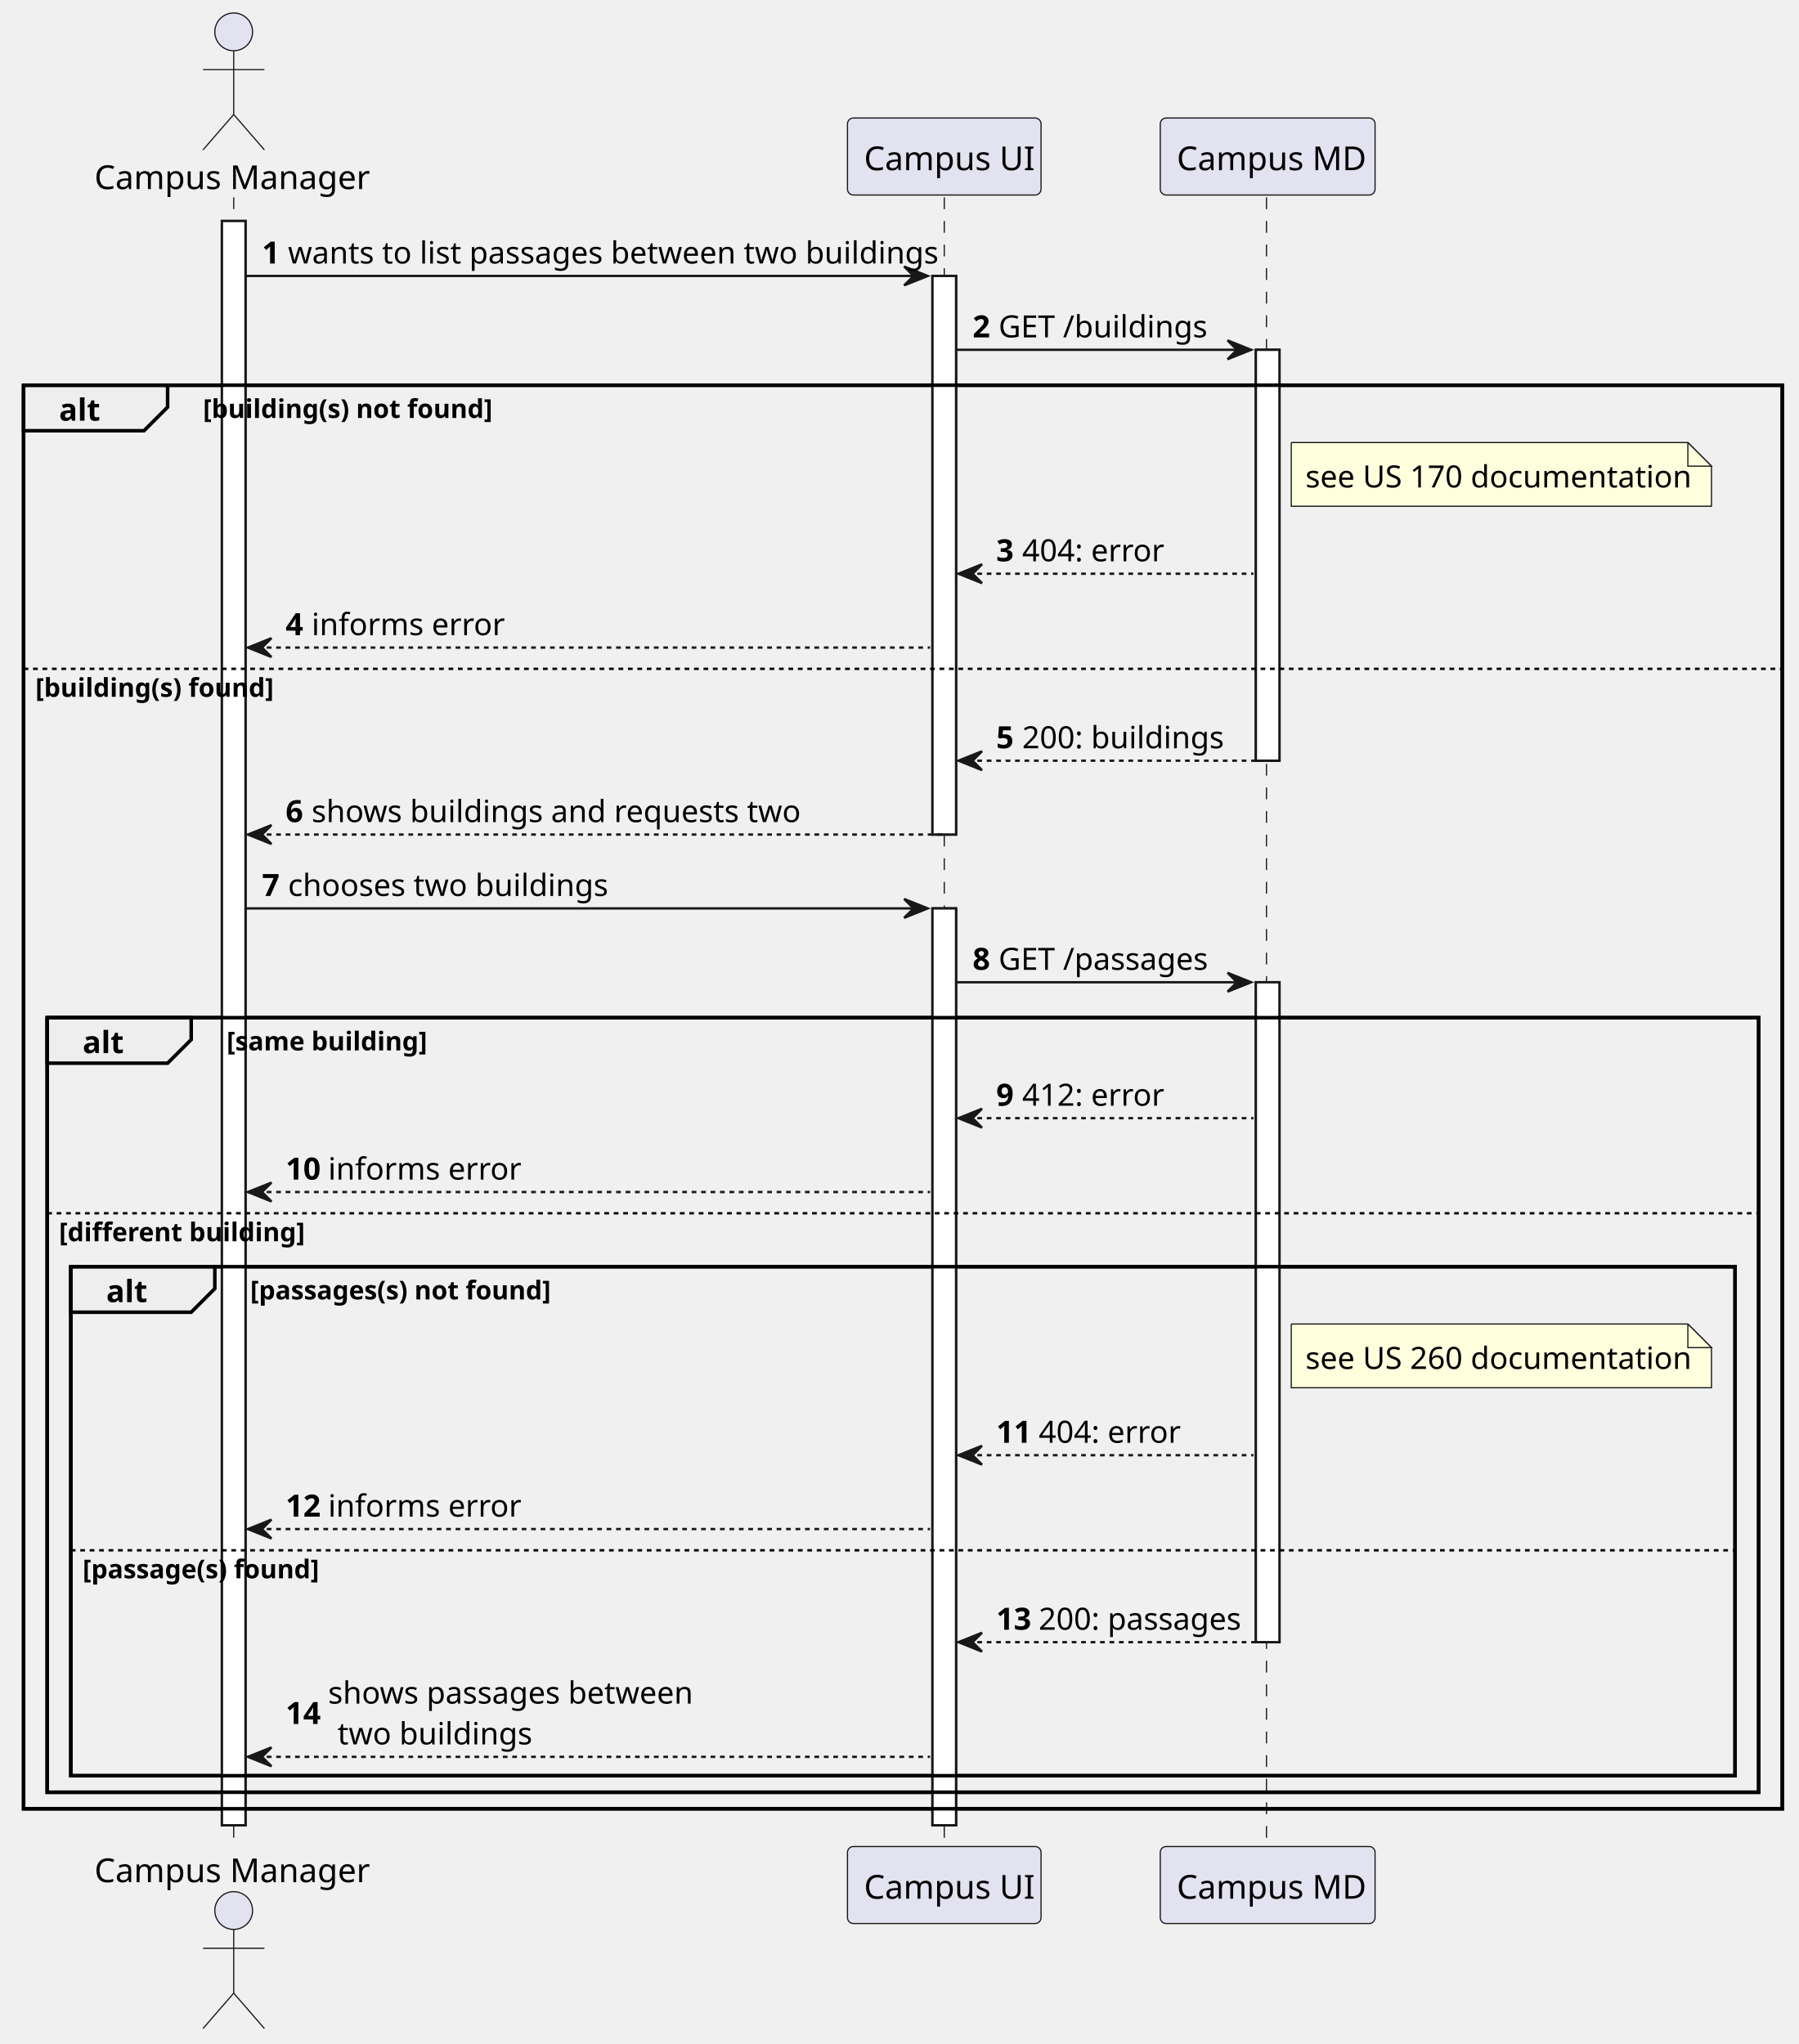
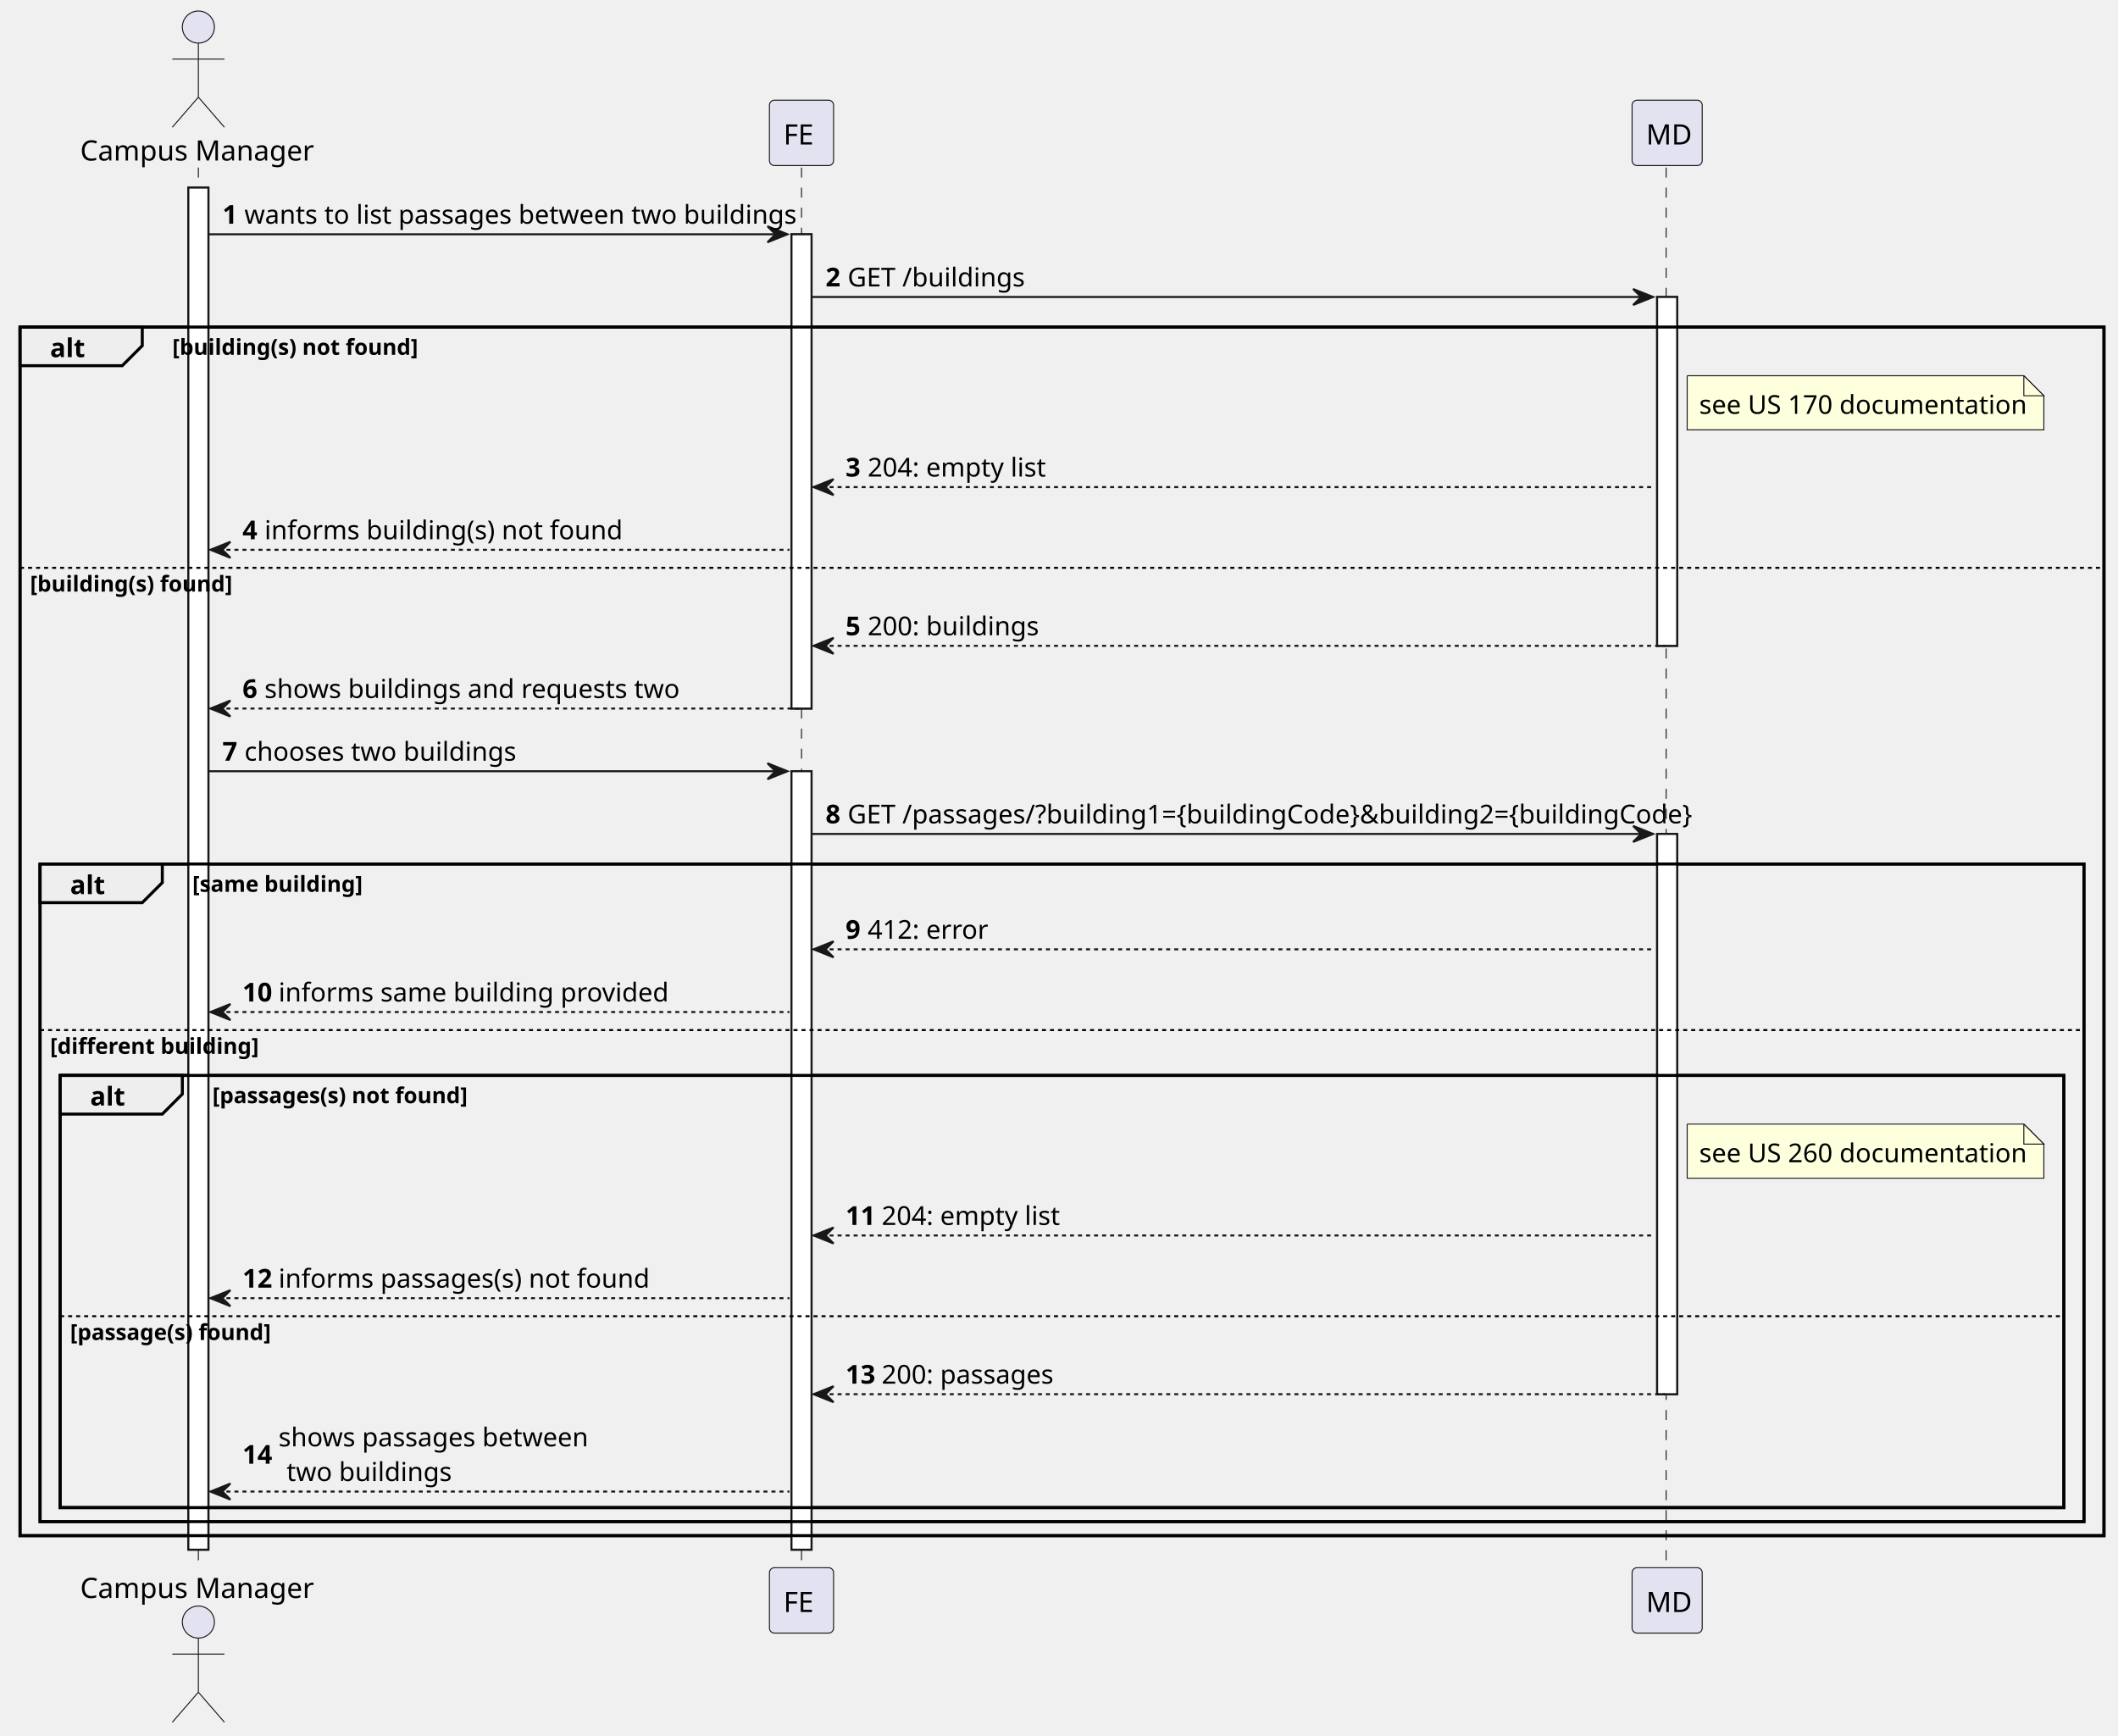
- <svg xmlns="http://www.w3.org/2000/svg" contentStyleType="text/css" height="866px" preserveAspectRatio="none" style="width:762px;height:866px;background:#FFFFFF;" version="1.1" viewBox="0 0 762 866" width="762px" zoomAndPan="magnify">
+ <svg xmlns="http://www.w3.org/2000/svg" contentStyleType="text/css" height="866px" preserveAspectRatio="none" style="width:1057px;height:866px;background:#FFFFFF;" version="1.1" viewBox="0 0 1057 866" width="1057px" zoomAndPan="magnify">
  <defs />
  <g>
    <rect fill="#FFFFFF" height="679.713" style="stroke:#181818;stroke-width:1.0;" width="10" x="94" y="93.621" />
    <rect fill="#FFFFFF" height="236.668" style="stroke:#181818;stroke-width:1.0;" width="10" x="395" y="116.912" />
    <rect fill="#FFFFFF" height="388.463" style="stroke:#181818;stroke-width:1.0;" width="10" x="395" y="384.871" />
-     <rect fill="#FFFFFF" height="174.086" style="stroke:#181818;stroke-width:1.0;" width="10" x="532" y="148.203" />
-     <rect fill="#FFFFFF" height="279.59" style="stroke:#181818;stroke-width:1.0;" width="10" x="532" y="416.162" />
-     <rect fill="none" height="603.131" style="stroke:#000000;stroke-width:1.5;" width="745" x="10" y="163.203" />
-     <rect fill="none" height="328.172" style="stroke:#000000;stroke-width:1.5;" width="725" x="20" y="431.162" />
-     <rect fill="none" height="215.668" style="stroke:#000000;stroke-width:1.5;" width="705" x="30" y="536.666" />
+     <rect fill="#FFFFFF" height="174.086" style="stroke:#181818;stroke-width:1.0;" width="10" x="827" y="148.203" />
+     <rect fill="#FFFFFF" height="279.59" style="stroke:#181818;stroke-width:1.0;" width="10" x="827" y="416.162" />
+     <rect fill="none" height="603.131" style="stroke:#000000;stroke-width:1.5;" width="1040" x="10" y="163.203" />
+     <rect fill="none" height="328.172" style="stroke:#000000;stroke-width:1.5;" width="1020" x="20" y="431.162" />
+     <rect fill="none" height="215.668" style="stroke:#000000;stroke-width:1.5;" width="1000" x="30" y="536.666" />
    <line style="stroke:#181818;stroke-width:0.5;stroke-dasharray:5.0,5.0;" x1="99" x2="99" y1="83.621" y2="783.334" />
    <line style="stroke:#181818;stroke-width:0.5;stroke-dasharray:5.0,5.0;" x1="400" x2="400" y1="83.621" y2="783.334" />
-     <line style="stroke:#181818;stroke-width:0.5;stroke-dasharray:5.0,5.0;" x1="536.5" x2="536.5" y1="83.621" y2="783.334" />
+     <line style="stroke:#181818;stroke-width:0.5;stroke-dasharray:5.0,5.0;" x1="831.5" x2="831.5" y1="83.621" y2="783.334" />
    <text fill="#000000" font-family="sans-serif" font-size="14" lengthAdjust="spacing" textLength="112" x="40" y="80.107">Campus Manager</text>
    <ellipse cx="99" cy="13.5" fill="#E2E2F0" rx="8" ry="8" style="stroke:#181818;stroke-width:0.5;" />
    <path d="M99,21.5 L99,48.5 M86,29.5 L112,29.5 M99,48.5 L86,63.5 M99,48.5 L112,63.5 " fill="none" style="stroke:#181818;stroke-width:0.5;" />
    <text fill="#000000" font-family="sans-serif" font-size="14" lengthAdjust="spacing" textLength="112" x="40" y="797.441">Campus Manager</text>
    <ellipse cx="99" cy="809.455" fill="#E2E2F0" rx="8" ry="8" style="stroke:#181818;stroke-width:0.5;" />
    <path d="M99,817.455 L99,844.455 M86,825.455 L112,825.455 M99,844.455 L86,859.455 M99,844.455 L112,859.455 " fill="none" style="stroke:#181818;stroke-width:0.5;" />
-     <rect fill="#E2E2F0" height="32.621" rx="2.5" ry="2.5" style="stroke:#181818;stroke-width:0.5;" width="82" x="359" y="50" />
-     <text fill="#000000" font-family="sans-serif" font-size="14" lengthAdjust="spacing" textLength="68" x="366" y="72.107">Campus UI</text>
-     <rect fill="#E2E2F0" height="32.621" rx="2.5" ry="2.5" style="stroke:#181818;stroke-width:0.5;" width="82" x="359" y="782.334" />
-     <text fill="#000000" font-family="sans-serif" font-size="14" lengthAdjust="spacing" textLength="68" x="366" y="804.441">Campus UI</text>
-     <rect fill="#E2E2F0" height="32.621" rx="2.5" ry="2.5" style="stroke:#181818;stroke-width:0.5;" width="91" x="491.5" y="50" />
-     <text fill="#000000" font-family="sans-serif" font-size="14" lengthAdjust="spacing" textLength="77" x="498.5" y="72.107">Campus MD</text>
-     <rect fill="#E2E2F0" height="32.621" rx="2.5" ry="2.5" style="stroke:#181818;stroke-width:0.5;" width="91" x="491.5" y="782.334" />
-     <text fill="#000000" font-family="sans-serif" font-size="14" lengthAdjust="spacing" textLength="77" x="498.5" y="804.441">Campus MD</text>
+     <rect fill="#E2E2F0" height="32.621" rx="2.5" ry="2.5" style="stroke:#181818;stroke-width:0.5;" width="32" x="384" y="50" />
+     <text fill="#000000" font-family="sans-serif" font-size="14" lengthAdjust="spacing" textLength="18" x="391" y="72.107">FE</text>
+     <rect fill="#E2E2F0" height="32.621" rx="2.5" ry="2.5" style="stroke:#181818;stroke-width:0.5;" width="32" x="384" y="782.334" />
+     <text fill="#000000" font-family="sans-serif" font-size="14" lengthAdjust="spacing" textLength="18" x="391" y="804.441">FE</text>
+     <rect fill="#E2E2F0" height="32.621" rx="2.5" ry="2.5" style="stroke:#181818;stroke-width:0.5;" width="35" x="814.5" y="50" />
+     <text fill="#000000" font-family="sans-serif" font-size="14" lengthAdjust="spacing" textLength="21" x="821.5" y="72.107">MD</text>
+     <rect fill="#E2E2F0" height="32.621" rx="2.5" ry="2.5" style="stroke:#181818;stroke-width:0.5;" width="35" x="814.5" y="782.334" />
+     <text fill="#000000" font-family="sans-serif" font-size="14" lengthAdjust="spacing" textLength="21" x="821.5" y="804.441">MD</text>
    <rect fill="#FFFFFF" height="679.713" style="stroke:#181818;stroke-width:1.0;" width="10" x="94" y="93.621" />
    <rect fill="#FFFFFF" height="236.668" style="stroke:#181818;stroke-width:1.0;" width="10" x="395" y="116.912" />
    <rect fill="#FFFFFF" height="388.463" style="stroke:#181818;stroke-width:1.0;" width="10" x="395" y="384.871" />
-     <rect fill="#FFFFFF" height="174.086" style="stroke:#181818;stroke-width:1.0;" width="10" x="532" y="148.203" />
-     <rect fill="#FFFFFF" height="279.59" style="stroke:#181818;stroke-width:1.0;" width="10" x="532" y="416.162" />
+     <rect fill="#FFFFFF" height="174.086" style="stroke:#181818;stroke-width:1.0;" width="10" x="827" y="148.203" />
+     <rect fill="#FFFFFF" height="279.59" style="stroke:#181818;stroke-width:1.0;" width="10" x="827" y="416.162" />
    <polygon fill="#181818" points="383,112.912,393,116.912,383,120.912,387,116.912" style="stroke:#181818;stroke-width:1.0;" />
    <line style="stroke:#181818;stroke-width:1.0;" x1="104" x2="389" y1="116.912" y2="116.912" />
    <text fill="#000000" font-family="sans-serif" font-size="13" font-weight="bold" lengthAdjust="spacing" textLength="7" x="111" y="111.649">1</text>
    <text fill="#000000" font-family="sans-serif" font-size="13" lengthAdjust="spacing" textLength="261" x="122" y="111.649">wants to list passages between two buildings</text>
-     <polygon fill="#181818" points="520,144.203,530,148.203,520,152.203,524,148.203" style="stroke:#181818;stroke-width:1.0;" />
-     <line style="stroke:#181818;stroke-width:1.0;" x1="405" x2="526" y1="148.203" y2="148.203" />
+     <polygon fill="#181818" points="815,144.203,825,148.203,815,152.203,819,148.203" style="stroke:#181818;stroke-width:1.0;" />
+     <line style="stroke:#181818;stroke-width:1.0;" x1="405" x2="821" y1="148.203" y2="148.203" />
    <text fill="#000000" font-family="sans-serif" font-size="13" font-weight="bold" lengthAdjust="spacing" textLength="7" x="412" y="142.94">2</text>
    <text fill="#000000" font-family="sans-serif" font-size="13" lengthAdjust="spacing" textLength="85" x="423" y="142.94">GET /buildings</text>
    <path d="M10,163.203 L71,163.203 L71,172.494 L61,182.494 L10,182.494 L10,163.203 " fill="#EEEEEE" style="stroke:#000000;stroke-width:1.5;" />
-     <rect fill="none" height="603.131" style="stroke:#000000;stroke-width:1.5;" width="745" x="10" y="163.203" />
+     <rect fill="none" height="603.131" style="stroke:#000000;stroke-width:1.5;" width="1040" x="10" y="163.203" />
    <text fill="#000000" font-family="sans-serif" font-size="13" font-weight="bold" lengthAdjust="spacing" textLength="16" x="25" y="178.231">alt</text>
    <text fill="#000000" font-family="sans-serif" font-size="11" font-weight="bold" lengthAdjust="spacing" textLength="123" x="86" y="177.073">[building(s) not found]</text>
-     <path d="M547,187.494 L547,214.494 L725,214.494 L725,197.494 L715,187.494 L547,187.494 " fill="#FEFFDD" style="stroke:#181818;stroke-width:0.5;" />
-     <path d="M715,187.494 L715,197.494 L725,197.494 L715,187.494 " fill="#FEFFDD" style="stroke:#181818;stroke-width:0.5;" />
-     <text fill="#000000" font-family="sans-serif" font-size="13" lengthAdjust="spacing" textLength="157" x="553" y="206.523">see US 170 documentation</text>
+     <path d="M842,187.494 L842,214.494 L1020,214.494 L1020,197.494 L1010,187.494 L842,187.494 " fill="#FEFFDD" style="stroke:#181818;stroke-width:0.5;" />
+     <path d="M1010,187.494 L1010,197.494 L1020,197.494 L1010,187.494 " fill="#FEFFDD" style="stroke:#181818;stroke-width:0.5;" />
+     <text fill="#000000" font-family="sans-serif" font-size="13" lengthAdjust="spacing" textLength="157" x="848" y="206.523">see US 170 documentation</text>
    <polygon fill="#181818" points="416,239.076,406,243.076,416,247.076,412,243.076" style="stroke:#181818;stroke-width:1.0;" />
-     <line style="stroke:#181818;stroke-width:1.0;stroke-dasharray:2.0,2.0;" x1="410" x2="531" y1="243.076" y2="243.076" />
+     <line style="stroke:#181818;stroke-width:1.0;stroke-dasharray:2.0,2.0;" x1="410" x2="826" y1="243.076" y2="243.076" />
    <text fill="#000000" font-family="sans-serif" font-size="13" font-weight="bold" lengthAdjust="spacing" textLength="7" x="422" y="237.814">3</text>
-     <text fill="#000000" font-family="sans-serif" font-size="13" lengthAdjust="spacing" textLength="55" x="433" y="237.814">404: error</text>
+     <text fill="#000000" font-family="sans-serif" font-size="13" lengthAdjust="spacing" textLength="86" x="433" y="237.814">204: empty list</text>
    <polygon fill="#181818" points="115,270.367,105,274.367,115,278.367,111,274.367" style="stroke:#181818;stroke-width:1.0;" />
    <line style="stroke:#181818;stroke-width:1.0;stroke-dasharray:2.0,2.0;" x1="109" x2="394" y1="274.367" y2="274.367" />
    <text fill="#000000" font-family="sans-serif" font-size="13" font-weight="bold" lengthAdjust="spacing" textLength="7" x="121" y="269.104">4</text>
-     <text fill="#000000" font-family="sans-serif" font-size="13" lengthAdjust="spacing" textLength="72" x="132" y="269.104">informs error</text>
-     <line style="stroke:#000000;stroke-width:1.0;stroke-dasharray:2.0,2.0;" x1="10" x2="755" y1="283.367" y2="283.367" />
+     <text fill="#000000" font-family="sans-serif" font-size="13" lengthAdjust="spacing" textLength="162" x="132" y="269.104">informs building(s) not found</text>
+     <line style="stroke:#000000;stroke-width:1.0;stroke-dasharray:2.0,2.0;" x1="10" x2="1050" y1="283.367" y2="283.367" />
    <text fill="#000000" font-family="sans-serif" font-size="11" font-weight="bold" lengthAdjust="spacing" textLength="102" x="15" y="295.237">[building(s) found]</text>
    <polygon fill="#181818" points="416,318.289,406,322.289,416,326.289,412,322.289" style="stroke:#181818;stroke-width:1.0;" />
-     <line style="stroke:#181818;stroke-width:1.0;stroke-dasharray:2.0,2.0;" x1="410" x2="536" y1="322.289" y2="322.289" />
+     <line style="stroke:#181818;stroke-width:1.0;stroke-dasharray:2.0,2.0;" x1="410" x2="831" y1="322.289" y2="322.289" />
    <text fill="#000000" font-family="sans-serif" font-size="13" font-weight="bold" lengthAdjust="spacing" textLength="7" x="422" y="317.026">5</text>
    <text fill="#000000" font-family="sans-serif" font-size="13" lengthAdjust="spacing" textLength="80" x="433" y="317.026">200: buildings</text>
    <polygon fill="#181818" points="115,349.58,105,353.58,115,357.58,111,353.58" style="stroke:#181818;stroke-width:1.0;" />
    <line style="stroke:#181818;stroke-width:1.0;stroke-dasharray:2.0,2.0;" x1="109" x2="399" y1="353.58" y2="353.58" />
    <text fill="#000000" font-family="sans-serif" font-size="13" font-weight="bold" lengthAdjust="spacing" textLength="7" x="121" y="348.317">6</text>
    <text fill="#000000" font-family="sans-serif" font-size="13" lengthAdjust="spacing" textLength="195" x="132" y="348.317">shows buildings and requests two</text>
    <polygon fill="#181818" points="383,380.871,393,384.871,383,388.871,387,384.871" style="stroke:#181818;stroke-width:1.0;" />
    <line style="stroke:#181818;stroke-width:1.0;" x1="104" x2="389" y1="384.871" y2="384.871" />
    <text fill="#000000" font-family="sans-serif" font-size="13" font-weight="bold" lengthAdjust="spacing" textLength="7" x="111" y="379.608">7</text>
    <text fill="#000000" font-family="sans-serif" font-size="13" lengthAdjust="spacing" textLength="128" x="122" y="379.608">chooses two buildings</text>
-     <polygon fill="#181818" points="520,412.162,530,416.162,520,420.162,524,416.162" style="stroke:#181818;stroke-width:1.0;" />
-     <line style="stroke:#181818;stroke-width:1.0;" x1="405" x2="526" y1="416.162" y2="416.162" />
+     <polygon fill="#181818" points="815,412.162,825,416.162,815,420.162,819,416.162" style="stroke:#181818;stroke-width:1.0;" />
+     <line style="stroke:#181818;stroke-width:1.0;" x1="405" x2="821" y1="416.162" y2="416.162" />
    <text fill="#000000" font-family="sans-serif" font-size="13" font-weight="bold" lengthAdjust="spacing" textLength="7" x="412" y="410.899">8</text>
-     <text fill="#000000" font-family="sans-serif" font-size="13" lengthAdjust="spacing" textLength="90" x="423" y="410.899">GET /passages</text>
+     <text fill="#000000" font-family="sans-serif" font-size="13" lengthAdjust="spacing" textLength="392" x="423" y="410.899">GET /passages/?building1={buildingCode}&amp;building2={buildingCode}</text>
    <path d="M20,431.162 L81,431.162 L81,440.453 L71,450.453 L20,450.453 L20,431.162 " fill="#EEEEEE" style="stroke:#000000;stroke-width:1.5;" />
-     <rect fill="none" height="328.172" style="stroke:#000000;stroke-width:1.5;" width="725" x="20" y="431.162" />
+     <rect fill="none" height="328.172" style="stroke:#000000;stroke-width:1.5;" width="1020" x="20" y="431.162" />
    <text fill="#000000" font-family="sans-serif" font-size="13" font-weight="bold" lengthAdjust="spacing" textLength="16" x="35" y="446.19">alt</text>
    <text fill="#000000" font-family="sans-serif" font-size="11" font-weight="bold" lengthAdjust="spacing" textLength="86" x="96" y="445.032">[same building]</text>
    <polygon fill="#181818" points="416,469.744,406,473.744,416,477.744,412,473.744" style="stroke:#181818;stroke-width:1.0;" />
-     <line style="stroke:#181818;stroke-width:1.0;stroke-dasharray:2.0,2.0;" x1="410" x2="531" y1="473.744" y2="473.744" />
+     <line style="stroke:#181818;stroke-width:1.0;stroke-dasharray:2.0,2.0;" x1="410" x2="826" y1="473.744" y2="473.744" />
    <text fill="#000000" font-family="sans-serif" font-size="13" font-weight="bold" lengthAdjust="spacing" textLength="7" x="422" y="468.481">9</text>
    <text fill="#000000" font-family="sans-serif" font-size="13" lengthAdjust="spacing" textLength="55" x="433" y="468.481">412: error</text>
    <polygon fill="#181818" points="115,501.035,105,505.035,115,509.035,111,505.035" style="stroke:#181818;stroke-width:1.0;" />
    <line style="stroke:#181818;stroke-width:1.0;stroke-dasharray:2.0,2.0;" x1="109" x2="394" y1="505.035" y2="505.035" />
    <text fill="#000000" font-family="sans-serif" font-size="13" font-weight="bold" lengthAdjust="spacing" textLength="14" x="121" y="499.772">10</text>
-     <text fill="#000000" font-family="sans-serif" font-size="13" lengthAdjust="spacing" textLength="72" x="139" y="499.772">informs error</text>
-     <line style="stroke:#000000;stroke-width:1.0;stroke-dasharray:2.0,2.0;" x1="20" x2="745" y1="514.035" y2="514.035" />
+     <text fill="#000000" font-family="sans-serif" font-size="13" lengthAdjust="spacing" textLength="177" x="139" y="499.772">informs same building provided</text>
+     <line style="stroke:#000000;stroke-width:1.0;stroke-dasharray:2.0,2.0;" x1="20" x2="1040" y1="514.035" y2="514.035" />
    <text fill="#000000" font-family="sans-serif" font-size="11" font-weight="bold" lengthAdjust="spacing" textLength="103" x="25" y="525.905">[different building]</text>
    <path d="M30,536.666 L91,536.666 L91,545.957 L81,555.957 L30,555.957 L30,536.666 " fill="#EEEEEE" style="stroke:#000000;stroke-width:1.5;" />
-     <rect fill="none" height="215.668" style="stroke:#000000;stroke-width:1.5;" width="705" x="30" y="536.666" />
+     <rect fill="none" height="215.668" style="stroke:#000000;stroke-width:1.5;" width="1000" x="30" y="536.666" />
    <text fill="#000000" font-family="sans-serif" font-size="13" font-weight="bold" lengthAdjust="spacing" textLength="16" x="45" y="551.694">alt</text>
    <text fill="#000000" font-family="sans-serif" font-size="11" font-weight="bold" lengthAdjust="spacing" textLength="133" x="106" y="550.536">[passages(s) not found]</text>
-     <path d="M547,560.957 L547,587.957 L725,587.957 L725,570.957 L715,560.957 L547,560.957 " fill="#FEFFDD" style="stroke:#181818;stroke-width:0.5;" />
-     <path d="M715,560.957 L715,570.957 L725,570.957 L715,560.957 " fill="#FEFFDD" style="stroke:#181818;stroke-width:0.5;" />
-     <text fill="#000000" font-family="sans-serif" font-size="13" lengthAdjust="spacing" textLength="157" x="553" y="579.985">see US 260 documentation</text>
+     <path d="M842,560.957 L842,587.957 L1020,587.957 L1020,570.957 L1010,560.957 L842,560.957 " fill="#FEFFDD" style="stroke:#181818;stroke-width:0.5;" />
+     <path d="M1010,560.957 L1010,570.957 L1020,570.957 L1010,560.957 " fill="#FEFFDD" style="stroke:#181818;stroke-width:0.5;" />
+     <text fill="#000000" font-family="sans-serif" font-size="13" lengthAdjust="spacing" textLength="157" x="848" y="579.985">see US 260 documentation</text>
    <polygon fill="#181818" points="416,612.539,406,616.539,416,620.539,412,616.539" style="stroke:#181818;stroke-width:1.0;" />
-     <line style="stroke:#181818;stroke-width:1.0;stroke-dasharray:2.0,2.0;" x1="410" x2="531" y1="616.539" y2="616.539" />
+     <line style="stroke:#181818;stroke-width:1.0;stroke-dasharray:2.0,2.0;" x1="410" x2="826" y1="616.539" y2="616.539" />
    <text fill="#000000" font-family="sans-serif" font-size="13" font-weight="bold" lengthAdjust="spacing" textLength="14" x="422" y="611.276">11</text>
-     <text fill="#000000" font-family="sans-serif" font-size="13" lengthAdjust="spacing" textLength="55" x="440" y="611.276">404: error</text>
+     <text fill="#000000" font-family="sans-serif" font-size="13" lengthAdjust="spacing" textLength="86" x="440" y="611.276">204: empty list</text>
    <polygon fill="#181818" points="115,643.83,105,647.83,115,651.83,111,647.83" style="stroke:#181818;stroke-width:1.0;" />
    <line style="stroke:#181818;stroke-width:1.0;stroke-dasharray:2.0,2.0;" x1="109" x2="394" y1="647.83" y2="647.83" />
    <text fill="#000000" font-family="sans-serif" font-size="13" font-weight="bold" lengthAdjust="spacing" textLength="14" x="121" y="642.567">12</text>
-     <text fill="#000000" font-family="sans-serif" font-size="13" lengthAdjust="spacing" textLength="72" x="139" y="642.567">informs error</text>
-     <line style="stroke:#000000;stroke-width:1.0;stroke-dasharray:2.0,2.0;" x1="30" x2="735" y1="656.83" y2="656.83" />
+     <text fill="#000000" font-family="sans-serif" font-size="13" lengthAdjust="spacing" textLength="174" x="139" y="642.567">informs passages(s) not found</text>
+     <line style="stroke:#000000;stroke-width:1.0;stroke-dasharray:2.0,2.0;" x1="30" x2="1030" y1="656.83" y2="656.83" />
    <text fill="#000000" font-family="sans-serif" font-size="11" font-weight="bold" lengthAdjust="spacing" textLength="105" x="35" y="668.7">[passage(s) found]</text>
    <polygon fill="#181818" points="416,691.752,406,695.752,416,699.752,412,695.752" style="stroke:#181818;stroke-width:1.0;" />
-     <line style="stroke:#181818;stroke-width:1.0;stroke-dasharray:2.0,2.0;" x1="410" x2="536" y1="695.752" y2="695.752" />
+     <line style="stroke:#181818;stroke-width:1.0;stroke-dasharray:2.0,2.0;" x1="410" x2="831" y1="695.752" y2="695.752" />
    <text fill="#000000" font-family="sans-serif" font-size="13" font-weight="bold" lengthAdjust="spacing" textLength="14" x="422" y="690.489">13</text>
    <text fill="#000000" font-family="sans-serif" font-size="13" lengthAdjust="spacing" textLength="85" x="440" y="690.489">200: passages</text>
    <polygon fill="#181818" points="115,740.334,105,744.334,115,748.334,111,744.334" style="stroke:#181818;stroke-width:1.0;" />
    <line style="stroke:#181818;stroke-width:1.0;stroke-dasharray:2.0,2.0;" x1="109" x2="394" y1="744.334" y2="744.334" />
    <text fill="#000000" font-family="sans-serif" font-size="13" font-weight="bold" lengthAdjust="spacing" textLength="14" x="121" y="730.426">14</text>
    <text fill="#000000" font-family="sans-serif" font-size="13" lengthAdjust="spacing" textLength="149" x="139" y="721.78">shows passages between</text>
    <text fill="#000000" font-family="sans-serif" font-size="13" lengthAdjust="spacing" textLength="75" x="143" y="739.071">two buildings</text>
  </g>
</svg>
